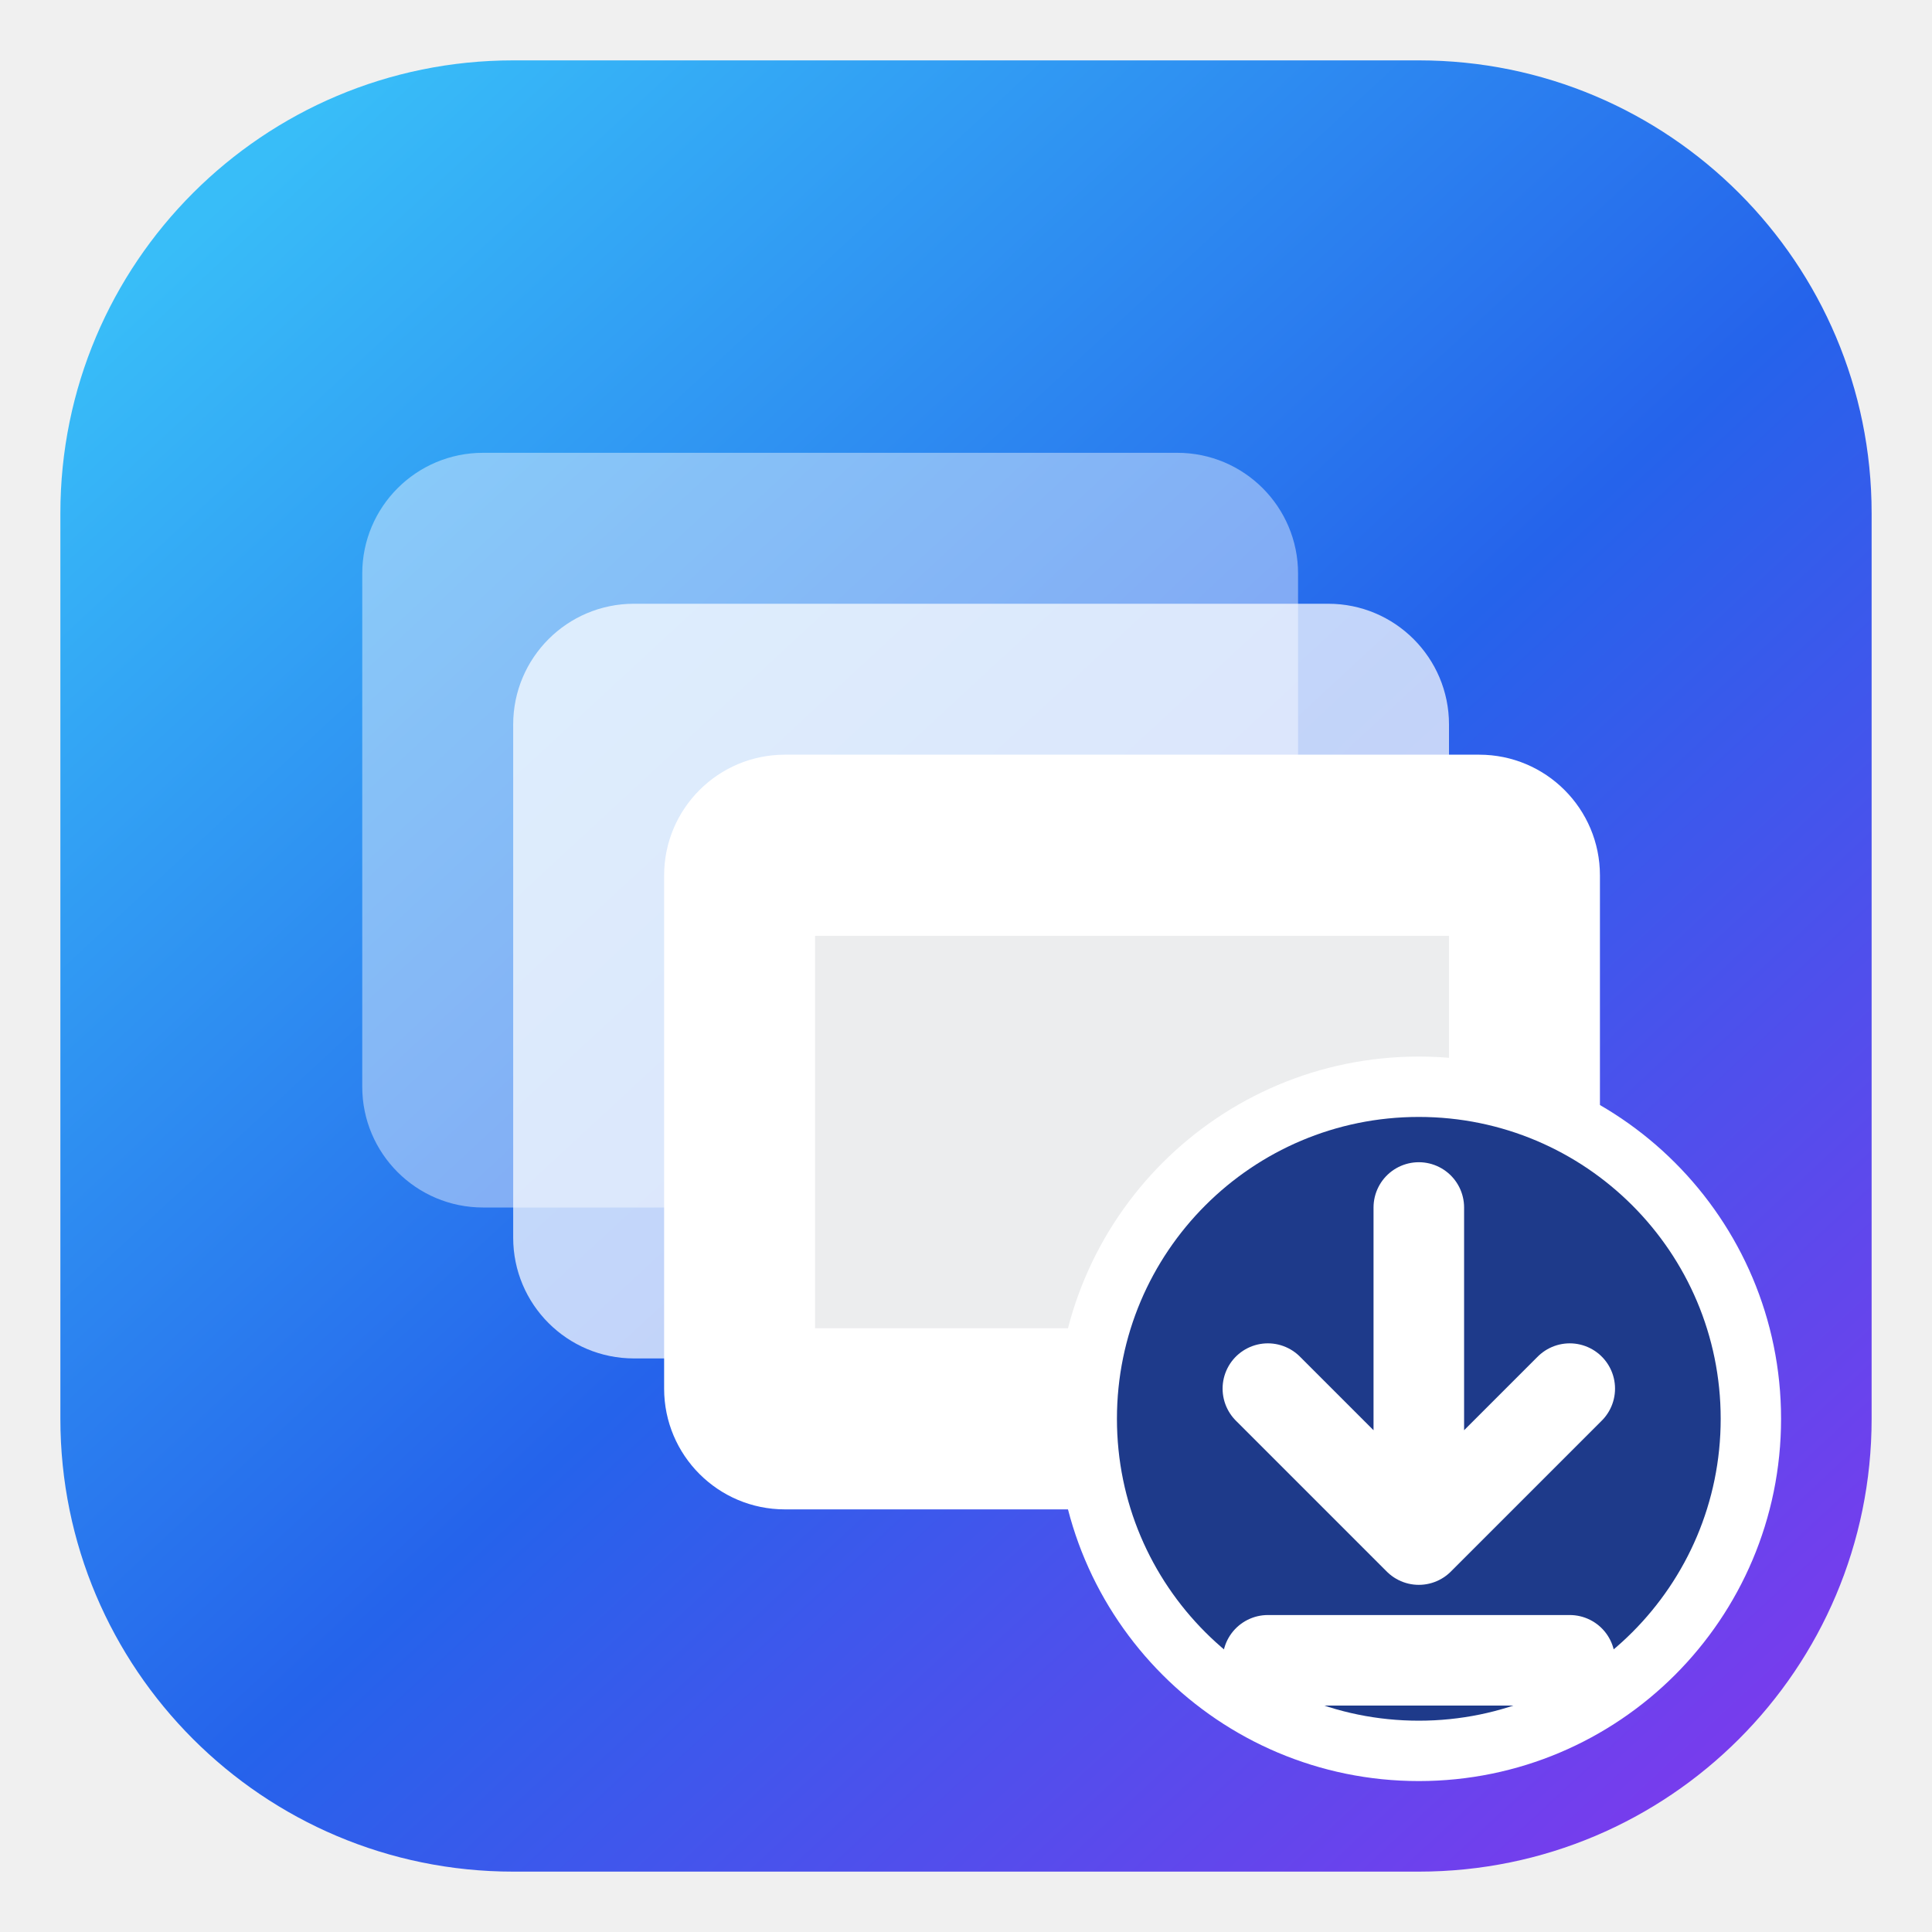
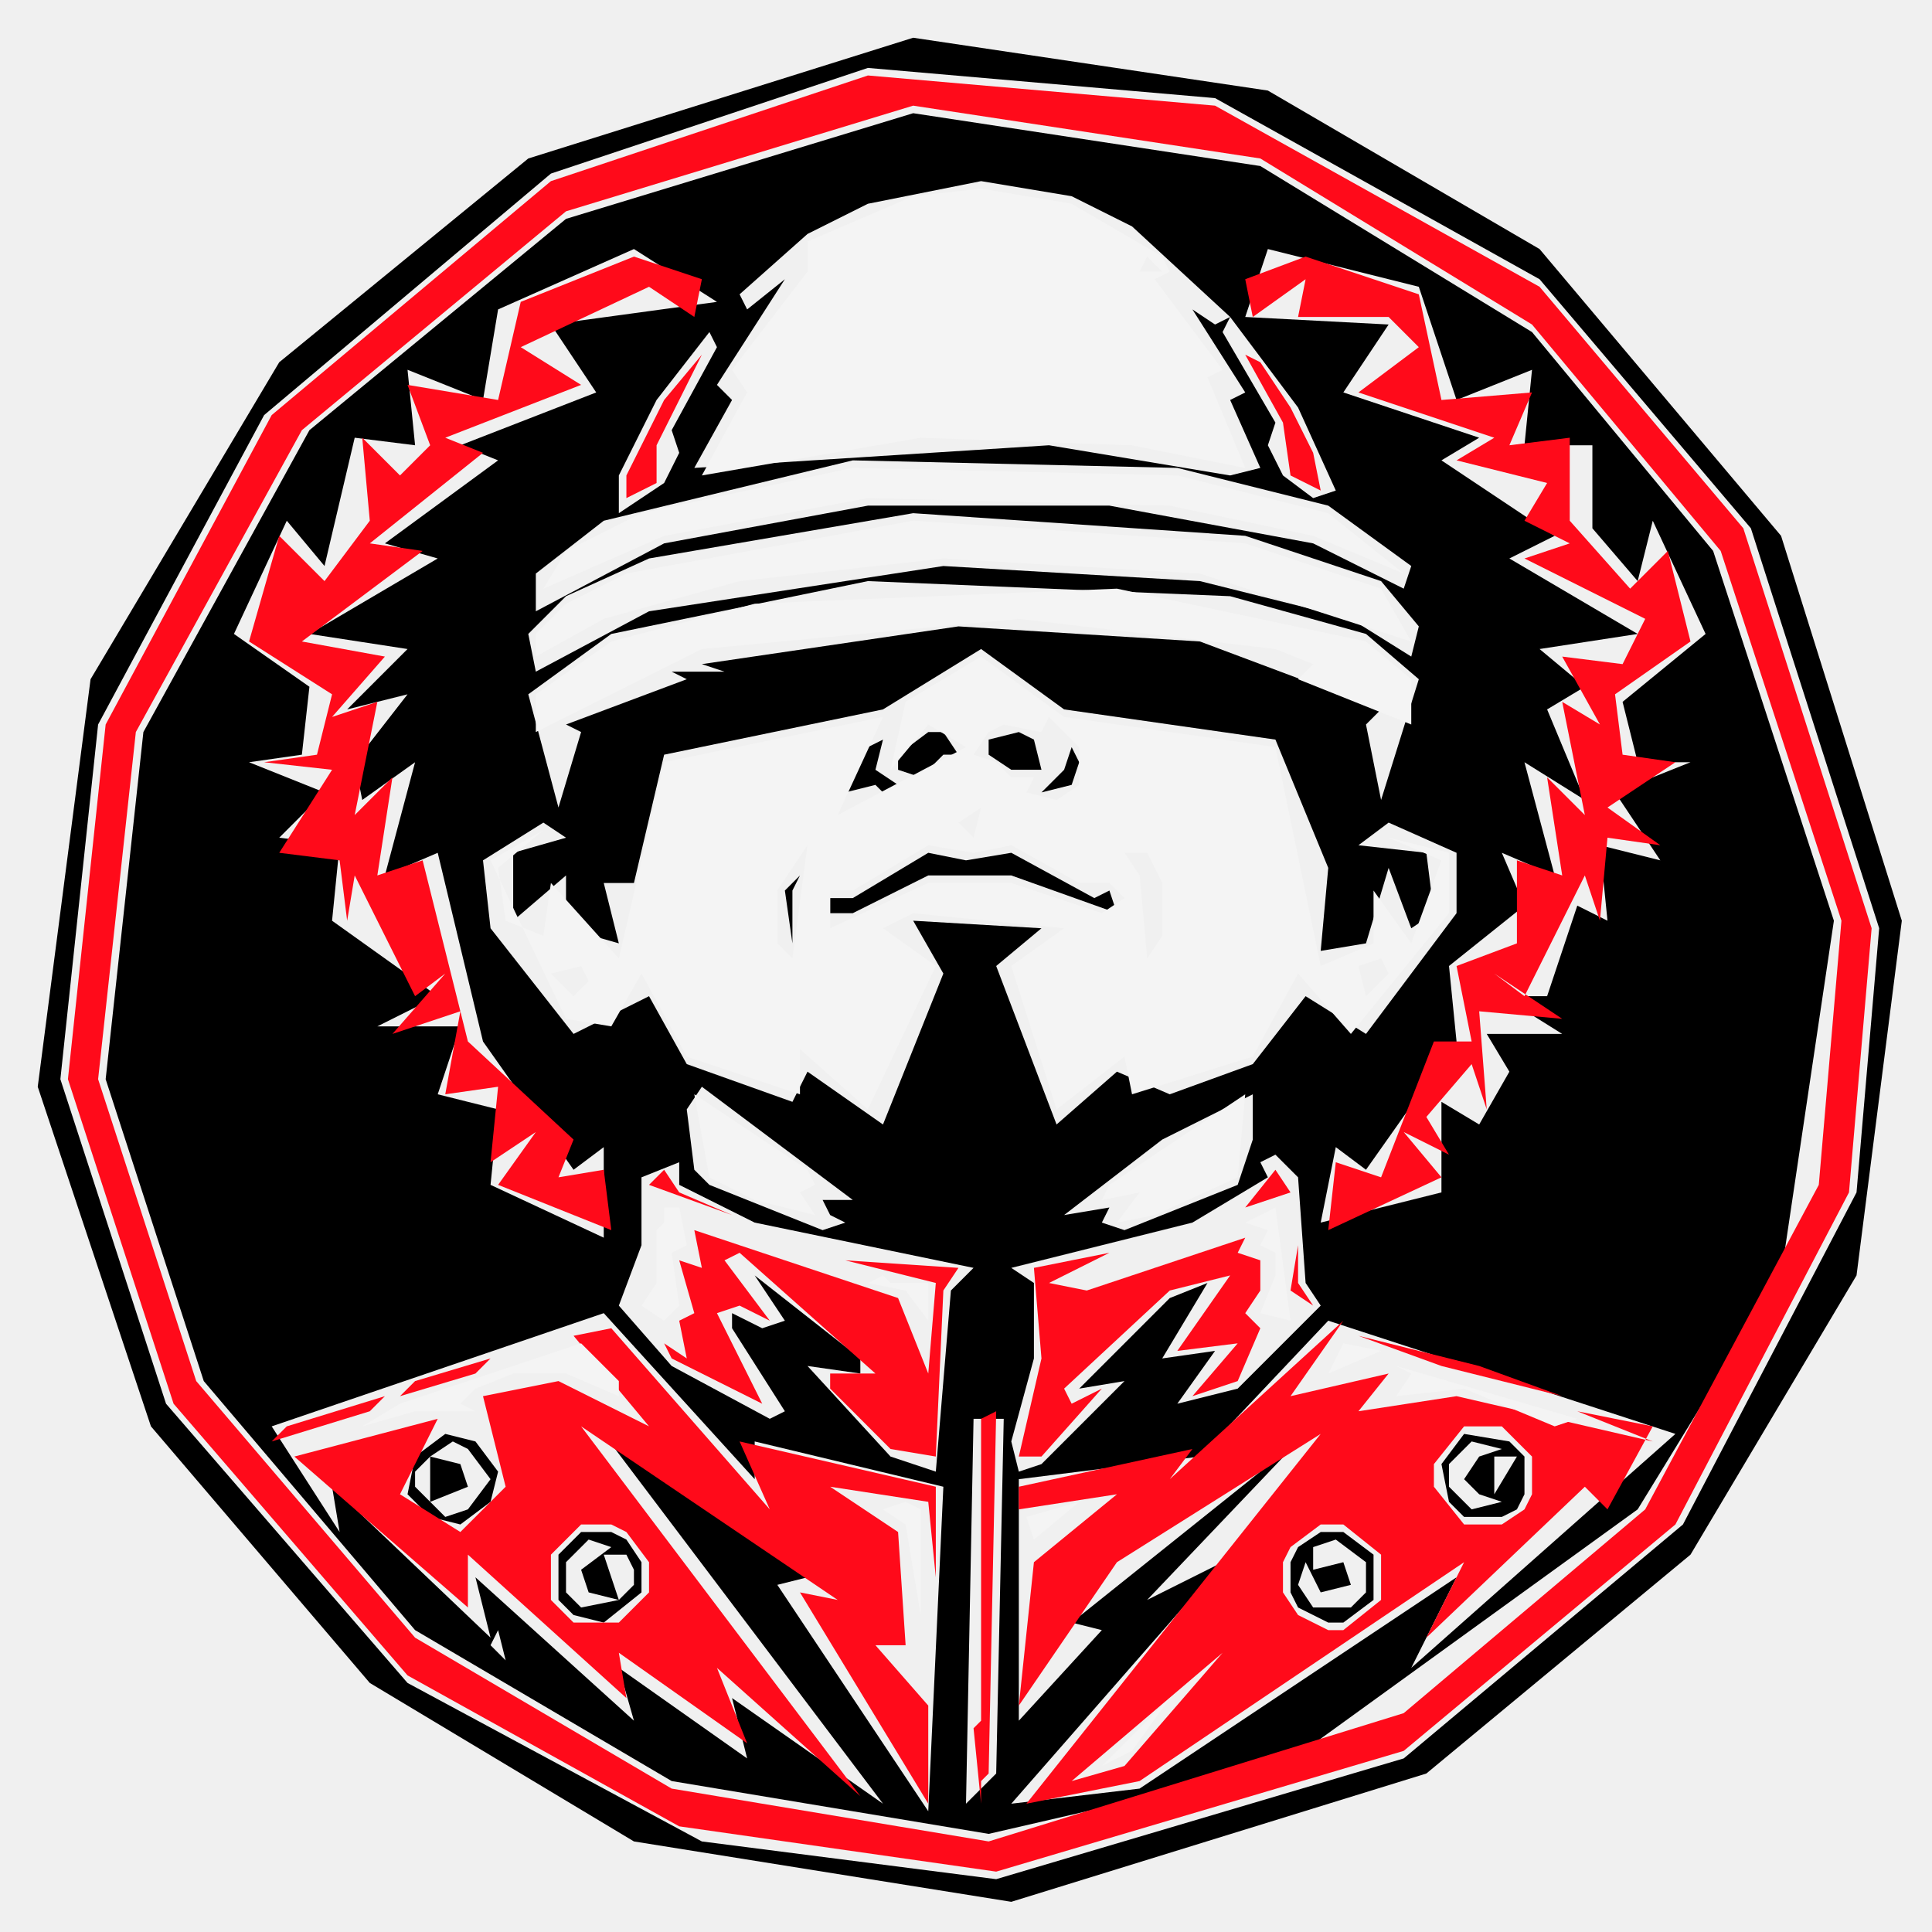
<svg xmlns="http://www.w3.org/2000/svg" width="64" height="64" viewBox="0 0 64 64">
-   <defs>
-     <linearGradient id="bg" x1="8" y1="6" x2="58" y2="60" gradientUnits="userSpaceOnUse">
-       <stop offset="0" stop-color="#38bdf8" />
-       <stop offset="0.52" stop-color="#2563eb" />
-       <stop offset="1" stop-color="#7c3aed" />
-     </linearGradient>
-   </defs>
-   <rect x="2" y="2" width="60" height="60" rx="15" fill="url(#bg)" />
-   <rect x="12" y="15" width="31" height="25" rx="4" fill="#ffffff" opacity="0.42" />
-   <rect x="17" y="20" width="31" height="25" rx="4" fill="#ffffff" opacity="0.72" />
-   <rect x="22" y="25" width="31" height="25" rx="4" fill="#ffffff" />
-   <path d="M27 31h21v13H27z" fill="#0f172a" opacity="0.08" />
-   <circle cx="47" cy="47" r="11" fill="#1e3a8a" stroke="#ffffff" stroke-width="2" />
-   <path d="M47 40v11m-5-5 5 5 5-5" fill="none" stroke="#ffffff" stroke-width="3" stroke-linecap="round" stroke-linejoin="round" />
-   <path d="M42 55h10" stroke="#ffffff" stroke-width="3" stroke-linecap="round" />
+   <path fill="#000000" fill-rule="evenodd" d="M 43.75 50.75 L 43.00 51.25 L 42.75 51.75 L 42.75 52.75 L 43.00 53.25 L 44.00 53.75 L 44.50 53.75 L 45.50 53.00 L 45.50 51.50 L 44.50 50.75 Z M 43.50 51.25 L 44.25 51.00 L 45.25 51.75 L 45.25 52.75 L 44.75 53.25 L 43.50 53.25 L 43.00 52.50 L 43.25 51.75 L 43.75 52.75 L 44.75 52.50 L 44.50 51.75 L 43.50 52.00 Z M 19.25 50.75 L 18.50 51.50 L 18.50 53.00 L 19.00 53.50 L 20.00 53.75 L 21.25 52.75 L 21.25 51.75 L 20.75 51.00 L 20.25 50.75 Z M 20.00 51.50 L 20.75 51.50 L 21.00 52.00 L 21.00 52.50 L 20.50 53.00 Z M 19.50 51.00 L 20.25 51.25 L 19.25 52.00 L 19.50 52.75 L 20.50 53.00 L 19.25 53.25 L 18.75 52.75 L 18.75 51.75 Z M 48.50 47.50 L 47.75 48.50 L 48.00 49.75 L 48.50 50.25 L 49.75 50.25 L 50.25 50.00 L 50.50 49.50 L 50.50 48.25 L 50.00 47.75 Z M 50.25 48.25 L 49.50 49.50 L 49.50 48.25 Z M 48.75 47.75 L 49.75 48.00 L 49.00 48.25 L 48.50 49.00 L 49.00 49.50 L 49.75 49.75 L 48.75 50.00 L 48.00 49.25 L 48.00 48.50 Z M 14.75 47.50 L 13.75 48.25 L 13.50 49.50 L 14.25 50.25 L 15.25 50.50 L 16.25 49.75 L 16.50 48.75 L 15.75 47.75 Z M 14.25 48.25 L 14.25 49.75 L 13.75 49.25 L 13.75 48.75 Z M 15.00 47.75 L 15.50 48.00 L 16.25 49.00 L 15.50 50.00 L 14.75 50.25 L 14.25 49.75 L 15.50 49.25 L 15.25 48.50 L 14.25 48.25 Z M 26.50 29.00 L 26.00 29.50 L 26.25 31.25 L 26.25 29.50 Z M 27.50 29.75 L 27.50 30.25 L 28.25 30.25 L 30.75 29.00 L 33.50 29.00 L 37.00 30.25 L 36.75 29.50 L 36.25 29.75 L 33.50 28.25 L 32.00 28.50 L 30.75 28.25 L 28.25 29.75 Z M 35.50 24.75 L 35.25 25.50 L 34.50 26.25 L 35.50 26.00 L 35.75 25.25 Z M 29.25 24.50 L 28.75 24.75 L 28.00 26.25 L 29.00 26.00 L 29.25 26.25 L 29.75 26.00 L 29.00 25.50 Z M 32.75 24.50 L 32.75 25.00 L 33.50 25.50 L 34.50 25.50 L 34.25 24.50 L 33.75 24.25 Z M 31.75 25.00 L 31.25 24.25 L 30.75 24.25 L 29.75 25.00 L 29.75 25.50 L 30.50 25.75 L 31.25 25.00 Z M 30.25 3.75 L 18.75 7.25 L 10.25 14.25 L 4.75 24.25 L 3.50 35.75 L 6.75 45.75 L 13.75 54.00 L 22.25 59.00 L 32.75 60.75 L 42.50 58.50 L 54.25 50.00 L 59.00 42.25 L 60.75 30.50 L 56.75 18.25 L 50.75 11.00 L 41.75 5.50 Z M 16.50 54.00 L 16.75 55.00 L 16.25 54.50 Z M 33.25 47.00 L 33.00 58.75 L 32.00 59.75 L 32.25 47.00 Z M 55.50 47.50 L 46.75 55.25 L 48.25 52.25 L 37.75 59.25 L 33.50 59.75 L 40.50 51.75 L 38.00 53.00 L 43.00 47.75 L 35.50 53.75 L 36.50 54.00 L 33.75 57.00 L 33.75 49.00 L 39.75 48.25 L 44.00 43.75 Z M 9.00 47.25 L 20.00 43.50 L 25.00 49.00 L 25.00 47.75 L 31.25 49.25 L 30.75 60.00 L 25.75 52.50 L 26.75 52.25 L 20.00 47.50 L 29.25 59.75 L 24.25 56.25 L 24.75 58.25 L 20.50 55.25 L 21.00 57.00 L 15.75 52.25 L 16.25 54.25 L 11.00 49.25 L 11.25 50.75 Z M 42.25 38.25 L 43.00 39.00 L 43.25 42.50 L 43.75 43.25 L 41.00 46.00 L 39.00 46.50 L 40.25 44.75 L 38.50 45.00 L 40.00 42.50 L 38.75 43.00 L 35.75 46.00 L 37.25 45.75 L 34.50 48.50 L 33.75 48.75 L 33.50 47.75 L 34.25 45.00 L 34.25 42.50 L 33.50 42.00 L 39.50 40.50 L 42.00 39.00 L 41.75 38.50 Z M 21.25 39.00 L 22.50 38.50 L 22.50 39.25 L 25.00 40.50 L 32.25 42.00 L 31.50 42.75 L 31.00 48.75 L 29.50 48.25 L 26.75 45.25 L 28.50 45.50 L 28.50 45.00 L 25.00 42.25 L 26.00 43.75 L 25.25 44.00 L 24.25 43.50 L 24.25 44.00 L 26.00 46.75 L 25.50 47.00 L 22.25 45.25 L 20.50 43.25 L 21.25 41.25 Z M 41.50 36.25 L 41.50 37.75 L 41.00 39.25 L 37.25 40.75 L 36.50 40.50 L 36.75 40.00 L 35.25 40.25 L 38.50 37.75 Z M 23.25 36.00 L 28.25 39.75 L 27.25 39.75 L 27.50 40.25 L 28.00 40.50 L 27.25 40.75 L 23.50 39.25 L 23.00 38.75 L 22.75 36.75 Z M 16.00 28.50 L 18.00 27.25 L 18.75 27.75 L 17.00 28.25 L 17.00 30.50 L 18.75 29.00 L 18.75 30.75 L 20.50 31.25 L 20.00 29.25 L 21.00 29.25 L 22.00 25.00 L 29.25 23.50 L 32.50 21.50 L 35.25 23.50 L 42.25 24.50 L 44.00 28.75 L 43.75 31.50 L 45.25 31.25 L 46.00 28.75 L 46.75 30.75 L 47.50 30.25 L 47.25 28.25 L 45.00 28.00 L 46.00 27.25 L 48.25 28.25 L 48.25 30.25 L 45.25 34.25 L 43.25 33.00 L 41.50 35.25 L 38.75 36.25 L 37.00 35.50 L 35.00 37.25 L 33.00 32.00 L 34.50 30.75 L 30.25 30.50 L 31.25 32.25 L 29.25 37.25 L 26.75 35.50 L 26.25 36.50 L 22.75 35.25 L 21.50 33.00 L 19.00 34.25 L 16.25 30.75 Z M 17.50 23.00 L 20.25 21.00 L 28.75 19.25 L 40.75 19.75 L 45.25 21.00 L 47.00 22.50 L 45.75 26.50 L 45.25 24.00 L 45.75 23.50 L 39.75 21.25 L 31.75 20.75 L 23.25 22.00 L 24.00 22.25 L 22.25 22.25 L 22.75 22.50 L 18.75 24.00 L 19.25 24.25 L 18.50 26.75 Z M 17.50 21.00 L 18.75 19.75 L 21.50 18.50 L 30.25 17.00 L 41.25 17.75 L 45.75 19.25 L 47.00 20.75 L 46.75 21.75 L 44.75 20.50 L 39.75 19.25 L 31.25 18.75 L 21.50 20.25 L 17.75 22.25 Z M 17.75 20.25 L 17.75 19.00 L 20.00 17.25 L 28.25 15.25 L 39.00 15.50 L 44.00 16.75 L 46.75 18.75 L 46.50 19.50 L 43.50 18.00 L 36.75 16.75 L 28.75 16.75 L 22.00 18.00 Z M 23.50 11.00 L 23.75 11.50 L 22.25 14.25 L 22.50 15.00 L 22.00 16.00 L 20.50 17.00 L 20.50 15.75 L 21.75 13.25 Z M 40.75 10.50 L 43.00 13.50 L 44.25 16.25 L 43.50 16.50 L 42.50 15.75 L 42.00 14.75 L 42.25 14.00 L 40.50 11.00 Z M 42.00 8.25 L 47.00 9.50 L 48.25 13.25 L 50.75 12.25 L 50.50 14.75 L 52.75 14.75 L 52.75 17.50 L 54.25 19.25 L 54.75 17.25 L 56.50 21.00 L 53.75 23.25 L 54.25 25.25 L 56.00 25.25 L 53.50 26.25 L 55.00 28.50 L 53.00 28.00 L 53.25 30.50 L 52.25 30.00 L 51.25 33.00 L 49.75 33.00 L 51.75 34.25 L 49.25 34.25 L 50.00 35.50 L 49.00 37.25 L 47.75 36.50 L 47.75 39.50 L 43.75 40.50 L 44.25 38.00 L 45.25 38.75 L 48.25 34.50 L 48.00 32.00 L 50.50 30.00 L 49.75 28.25 L 51.50 29.00 L 50.50 25.25 L 52.50 26.50 L 51.25 23.50 L 52.50 22.75 L 51.00 21.50 L 54.25 21.00 L 50.00 18.50 L 51.50 17.75 L 47.75 15.25 L 49.00 14.50 L 44.50 13.00 L 46.00 10.75 L 41.25 10.50 Z M 21.00 8.25 L 23.75 10.00 L 18.25 10.75 L 19.75 13.00 L 15.25 14.75 L 16.50 15.25 L 12.75 18.00 L 14.50 18.50 L 10.25 21.00 L 13.50 21.50 L 11.50 23.50 L 13.50 23.00 L 11.75 25.25 L 12.00 26.50 L 13.75 25.25 L 12.75 29.00 L 14.50 28.25 L 16.00 34.50 L 19.00 38.75 L 20.00 38.00 L 20.00 41.00 L 16.25 39.25 L 16.50 36.75 L 14.50 36.25 L 15.25 34.00 L 12.50 34.00 L 14.50 33.00 L 11.00 30.50 L 11.25 28.00 L 9.25 27.75 L 10.75 26.25 L 8.25 25.25 L 10.00 25.00 L 10.25 22.75 L 7.75 21.00 L 9.50 17.25 L 10.75 18.75 L 11.75 14.50 L 13.75 14.75 L 13.50 12.25 L 16.00 13.25 L 16.50 10.25 Z M 41.75 15.50 L 40.75 15.75 L 34.75 14.75 L 23.00 15.50 L 24.25 13.25 L 23.75 12.75 L 26.00 9.25 L 24.75 10.25 L 24.50 9.75 L 26.75 7.75 L 28.75 6.75 L 32.50 6.00 L 35.50 6.50 L 37.50 7.50 L 40.75 10.50 L 40.25 10.75 L 39.50 10.25 L 41.25 13.00 L 40.75 13.25 Z M 30.25 1.25 L 17.50 5.25 L 9.25 12.00 L 3.00 22.50 L 1.25 36.00 L 5.00 47.25 L 12.25 55.75 L 21.00 61.00 L 33.50 63.00 L 47.25 58.75 L 56.00 51.50 L 61.50 42.25 L 63.00 30.50 L 59.00 17.75 L 51.00 8.25 L 42.00 3.00 Z M 28.75 2.25 L 40.25 3.25 L 51.00 9.25 L 58.00 17.50 L 62.25 30.75 L 61.50 39.50 L 55.75 50.50 L 46.50 58.25 L 33.00 62.25 L 23.25 61.00 L 13.50 55.75 L 5.50 46.50 L 2.00 35.75 L 3.25 24.00 L 8.75 13.75 L 18.25 5.75 Z" />
+   <path fill="#ff0a1a" fill-rule="evenodd" d="M 33.00 46.75 L 32.50 47.00 L 32.50 57.00 L 32.25 57.25 L 32.50 59.75 L 32.50 59.00 L 32.75 58.75 Z M 12.75 46.25 L 9.50 47.25 L 9.00 47.75 L 12.25 46.75 Z M 16.25 45.00 L 13.75 45.75 L 13.25 46.25 L 15.75 45.50 Z M 45.00 44.25 L 47.75 45.25 L 51.75 46.25 L 49.00 45.25 Z M 54.75 47.25 L 52.25 46.75 L 54.75 47.75 L 48.25 46.25 L 45.00 46.75 L 46.00 45.50 L 42.75 46.25 L 44.50 43.75 L 38.75 49.00 L 39.50 48.00 L 33.75 49.25 L 33.75 50.00 L 37.00 49.50 L 34.25 51.75 L 33.75 56.50 L 37.00 51.75 L 43.75 47.50 L 34.00 59.75 L 37.75 59.00 L 48.50 51.75 L 47.25 54.25 L 52.50 49.25 L 53.25 50.00 Z M 40.50 54.75 L 37.25 58.50 L 35.50 59.00 Z M 43.75 50.50 L 44.50 50.50 L 45.75 51.50 L 45.75 53.00 L 44.50 54.00 L 44.00 54.00 L 43.00 53.50 L 42.50 52.75 L 42.50 51.75 L 42.75 51.25 Z M 48.50 47.25 L 49.75 47.25 L 50.75 48.25 L 50.75 49.50 L 50.50 50.00 L 49.75 50.50 L 48.50 50.50 L 47.50 49.25 L 47.50 48.50 Z M 9.75 48.25 L 15.50 53.25 L 15.50 51.50 L 20.75 56.25 L 20.50 54.75 L 24.75 57.75 L 23.75 55.25 L 28.50 59.50 L 19.25 47.25 L 27.75 53.00 L 26.50 52.75 L 30.75 59.75 L 30.75 56.50 L 29.00 54.50 L 30.00 54.50 L 29.75 50.75 L 27.50 49.25 L 30.75 49.75 L 31.00 52.25 L 31.00 49.25 L 24.50 47.75 L 25.50 50.00 L 20.25 44.00 L 19.00 44.25 L 21.50 47.25 L 18.50 45.75 L 16.00 46.25 L 16.75 49.25 L 15.25 50.75 L 13.25 49.50 L 14.50 47.00 Z M 19.25 50.50 L 20.25 50.50 L 20.75 50.75 L 21.50 51.75 L 21.50 52.75 L 20.50 53.75 L 19.00 53.75 L 18.25 53.00 L 18.25 51.50 Z M 43.50 43.25 L 43.00 42.50 L 43.00 41.25 L 42.75 42.75 Z M 41.25 41.00 L 36.00 42.75 L 34.75 42.50 L 36.75 41.50 L 34.25 42.00 L 34.50 45.00 L 33.75 48.25 L 34.50 48.25 L 36.50 46.00 L 35.50 46.50 L 35.25 46.00 L 38.75 42.75 L 40.75 42.25 L 39.00 44.75 L 41.00 44.50 L 39.50 46.25 L 41.00 45.75 L 41.75 44.00 L 41.25 43.50 L 41.75 42.75 L 41.75 41.75 L 41.00 41.50 Z M 23.00 40.75 L 23.25 42.00 L 22.50 41.75 L 23.00 43.50 L 22.50 43.75 L 22.75 45.00 L 22.00 44.50 L 22.25 45.00 L 25.25 46.50 L 23.75 43.50 L 24.50 43.25 L 25.50 43.75 L 24.00 41.75 L 24.50 41.50 L 29.00 45.50 L 27.50 45.50 L 27.50 46.00 L 29.50 48.00 L 31.00 48.25 L 31.25 42.75 L 31.75 42.00 L 28.00 41.75 L 31.00 42.50 L 30.75 45.50 L 29.75 43.00 Z M 42.25 38.75 L 41.25 40.00 L 42.75 39.50 Z M 21.50 39.25 L 24.25 40.25 L 22.50 39.50 L 22.00 38.75 Z M 41.25 11.75 L 42.50 14.00 L 42.75 15.75 L 43.75 16.25 L 43.50 15.00 L 42.75 13.50 L 41.75 12.00 Z M 23.25 11.75 L 22.00 13.25 L 20.75 15.75 L 20.75 16.50 L 21.75 16.00 L 21.75 14.75 Z M 43.25 8.50 L 41.25 9.25 L 41.50 10.50 L 43.25 9.25 L 43.00 10.50 L 46.00 10.50 L 47.00 11.50 L 45.00 13.00 L 49.50 14.50 L 48.25 15.25 L 51.25 16.00 L 50.50 17.25 L 52.00 18.00 L 50.50 18.50 L 54.50 20.50 L 53.75 22.00 L 51.75 21.75 L 53.00 24.00 L 51.75 23.25 L 52.50 27.00 L 51.25 25.75 L 51.75 29.00 L 50.25 28.50 L 50.25 31.25 L 48.25 32.00 L 48.75 34.50 L 47.50 34.50 L 45.75 39.00 L 44.25 38.50 L 44.00 40.75 L 47.75 39.00 L 46.50 37.50 L 48.00 38.25 L 47.25 37.00 L 48.75 35.25 L 49.25 36.75 L 49.00 33.50 L 51.75 33.75 L 49.50 32.25 L 50.50 33.00 L 52.50 29.00 L 53.00 30.50 L 53.25 27.75 L 55.00 28.00 L 53.25 26.75 L 55.50 25.25 L 53.75 25.00 L 53.50 23.00 L 56.00 21.25 L 55.25 18.25 L 54.00 19.50 L 52.00 17.25 L 52.00 14.50 L 50.00 14.75 L 50.75 13.00 L 47.75 13.25 L 47.00 9.75 Z M 21.00 8.50 L 17.25 10.00 L 16.50 13.25 L 13.50 12.75 L 14.25 14.75 L 13.25 15.75 L 12.00 14.50 L 12.25 17.25 L 10.75 19.25 L 9.25 17.75 L 8.25 21.25 L 11.00 23.00 L 10.50 25.00 L 8.75 25.25 L 11.00 25.50 L 9.25 28.25 L 11.25 28.50 L 11.50 30.50 L 11.75 29.00 L 13.75 33.00 L 14.75 32.25 L 13.00 34.25 L 15.25 33.50 L 14.75 36.25 L 16.50 36.00 L 16.25 38.50 L 17.75 37.50 L 16.50 39.25 L 20.25 40.75 L 20.00 38.75 L 18.50 39.00 L 19.00 37.75 L 15.50 34.50 L 14.00 28.50 L 12.50 29.00 L 13.00 25.75 L 11.75 27.00 L 12.50 23.25 L 11.00 23.75 L 12.75 21.75 L 10.00 21.25 L 14.00 18.25 L 12.25 18.00 L 16.00 15.00 L 14.75 14.50 L 19.25 12.75 L 17.25 11.50 L 21.50 9.50 L 23.00 10.50 L 23.25 9.25 Z M 28.75 2.50 L 18.25 6.00 L 9.00 13.75 L 3.50 24.00 L 2.25 35.75 L 5.75 46.50 L 13.50 55.50 L 22.50 60.50 L 33.00 62.00 L 46.50 58.00 L 55.50 50.50 L 61.25 39.50 L 62.00 30.75 L 57.75 17.50 L 51.00 9.50 L 40.25 3.50 Z M 30.25 3.50 L 41.75 5.25 L 50.75 10.75 L 57.00 18.25 L 61.00 30.50 L 60.25 39.25 L 54.50 50.00 L 46.50 56.75 L 32.75 61.00 L 22.25 59.25 L 13.75 54.25 L 6.50 45.75 L 3.25 35.75 L 4.50 24.25 L 10.00 14.25 L 18.75 7.00 Z" />
+   <path fill="#f4f4f4" fill-rule="evenodd" d="M 36.50 58.50 L 37.50 58.00 L 38.75 56.25 Z M 34.25 51.00 L 35.75 49.75 L 34.00 50.25 Z M 30.00 49.75 L 29.25 50.00 L 30.00 50.50 L 30.50 53.50 L 30.50 50.00 Z M 46.25 45.25 L 46.75 45.50 L 46.25 46.25 L 48.50 46.00 L 51.50 47.25 L 52.25 47.00 Z M 44.00 45.50 L 45.75 44.75 L 44.50 44.50 Z M 20.50 45.75 L 19.25 44.50 L 13.25 46.50 L 12.00 47.25 L 13.75 46.75 L 15.75 46.75 L 15.25 46.50 L 15.75 46.00 L 17.00 45.50 L 18.75 45.50 L 20.50 46.25 Z M 28.75 42.50 L 30.00 42.75 L 30.75 43.75 L 30.75 42.50 L 29.50 42.50 L 29.25 42.25 Z M 42.25 40.00 L 41.25 40.50 L 42.00 40.75 L 41.75 41.25 L 42.25 41.50 L 42.25 42.25 L 41.75 43.50 L 42.75 43.75 Z M 22.50 40.00 L 22.00 40.00 L 22.00 40.50 L 21.75 40.75 L 21.75 42.50 L 21.25 43.25 L 22.00 43.75 L 22.50 43.25 L 22.25 41.50 L 22.75 41.25 Z M 41.25 36.25 L 36.75 39.25 L 36.50 39.75 L 37.75 39.50 L 37.00 40.50 L 38.25 40.25 L 41.00 39.00 Z M 23.00 36.25 L 23.50 39.00 L 25.00 39.75 L 27.00 40.25 L 26.50 39.50 L 27.00 39.25 L 26.75 38.75 Z M 16.25 28.50 L 18.75 33.75 L 20.25 34.00 L 21.25 32.25 L 22.75 35.00 L 26.50 36.25 L 26.50 34.75 L 28.75 36.75 L 31.00 32.00 L 29.25 30.75 L 30.25 30.25 L 35.25 30.75 L 33.50 32.00 L 35.00 36.75 L 37.25 35.00 L 37.50 36.25 L 41.50 35.00 L 43.00 32.25 L 44.75 34.25 L 48.00 30.25 L 48.00 28.25 L 46.00 27.75 L 47.75 28.50 L 46.75 31.25 L 45.50 29.50 L 45.50 31.25 L 43.75 32.00 L 42.25 24.75 L 35.25 23.75 L 32.50 21.75 L 30.00 23.25 L 29.50 25.50 L 30.75 24.00 L 32.00 24.75 L 27.75 27.00 L 29.25 23.75 L 22.00 25.25 L 20.50 31.75 L 18.25 29.25 L 18.00 31.00 L 16.75 30.50 L 16.50 28.75 L 18.00 27.50 Z M 45.75 31.75 L 46.00 32.25 L 45.25 33.00 L 45.00 32.00 Z M 18.25 32.25 L 19.25 32.00 L 19.50 32.50 L 19.00 33.00 Z M 37.25 28.25 L 38.00 28.25 L 38.50 29.25 L 38.50 31.00 L 38.00 31.75 L 37.75 29.00 Z M 27.50 30.75 L 27.50 29.50 L 28.25 29.50 L 30.75 28.00 L 32.25 28.25 L 33.50 28.00 L 35.75 29.25 L 36.75 29.25 L 37.25 29.75 L 36.50 30.25 L 33.50 29.25 L 30.75 29.25 Z M 26.75 28.00 L 26.25 31.75 L 25.75 31.25 L 25.75 29.50 Z M 32.50 26.75 L 32.25 27.75 L 31.75 27.25 Z M 35.75 26.00 L 35.00 26.50 L 34.00 26.25 L 34.25 25.75 L 33.50 25.75 L 33.00 25.25 L 32.25 25.00 L 32.75 24.25 L 33.25 24.00 L 34.50 24.25 L 34.75 23.75 L 35.75 24.75 Z M 17.75 23.00 L 17.75 24.25 L 23.25 21.50 L 33.75 20.50 L 42.25 21.50 L 43.50 22.00 L 43.00 22.50 L 46.75 24.00 L 46.75 22.50 L 45.25 21.25 L 37.00 19.50 L 25.00 20.00 L 20.25 21.25 Z M 17.75 21.75 L 20.00 20.50 L 24.50 19.25 L 31.25 18.50 L 39.75 19.00 L 46.75 21.25 L 45.75 19.50 L 41.25 18.00 L 30.25 17.25 L 20.75 19.00 L 18.75 20.00 L 17.75 21.00 Z M 18.00 19.50 L 22.00 17.75 L 28.75 16.50 L 38.75 16.75 L 43.50 17.75 L 46.50 19.00 L 44.00 17.00 L 39.00 15.75 L 28.25 15.50 L 21.25 17.00 L 18.75 18.25 Z M 23.25 15.75 L 30.50 14.50 L 37.50 14.75 L 41.25 15.50 L 40.00 12.50 L 40.50 12.25 L 38.25 9.25 L 38.75 9.00 L 38.50 8.50 L 35.50 6.75 L 32.50 6.25 L 30.25 6.50 L 26.75 8.00 L 26.75 9.00 L 24.25 12.25 L 24.75 13.00 Z M 37.75 9.00 L 38.00 8.50 L 38.50 9.00 Z" />
</svg>
